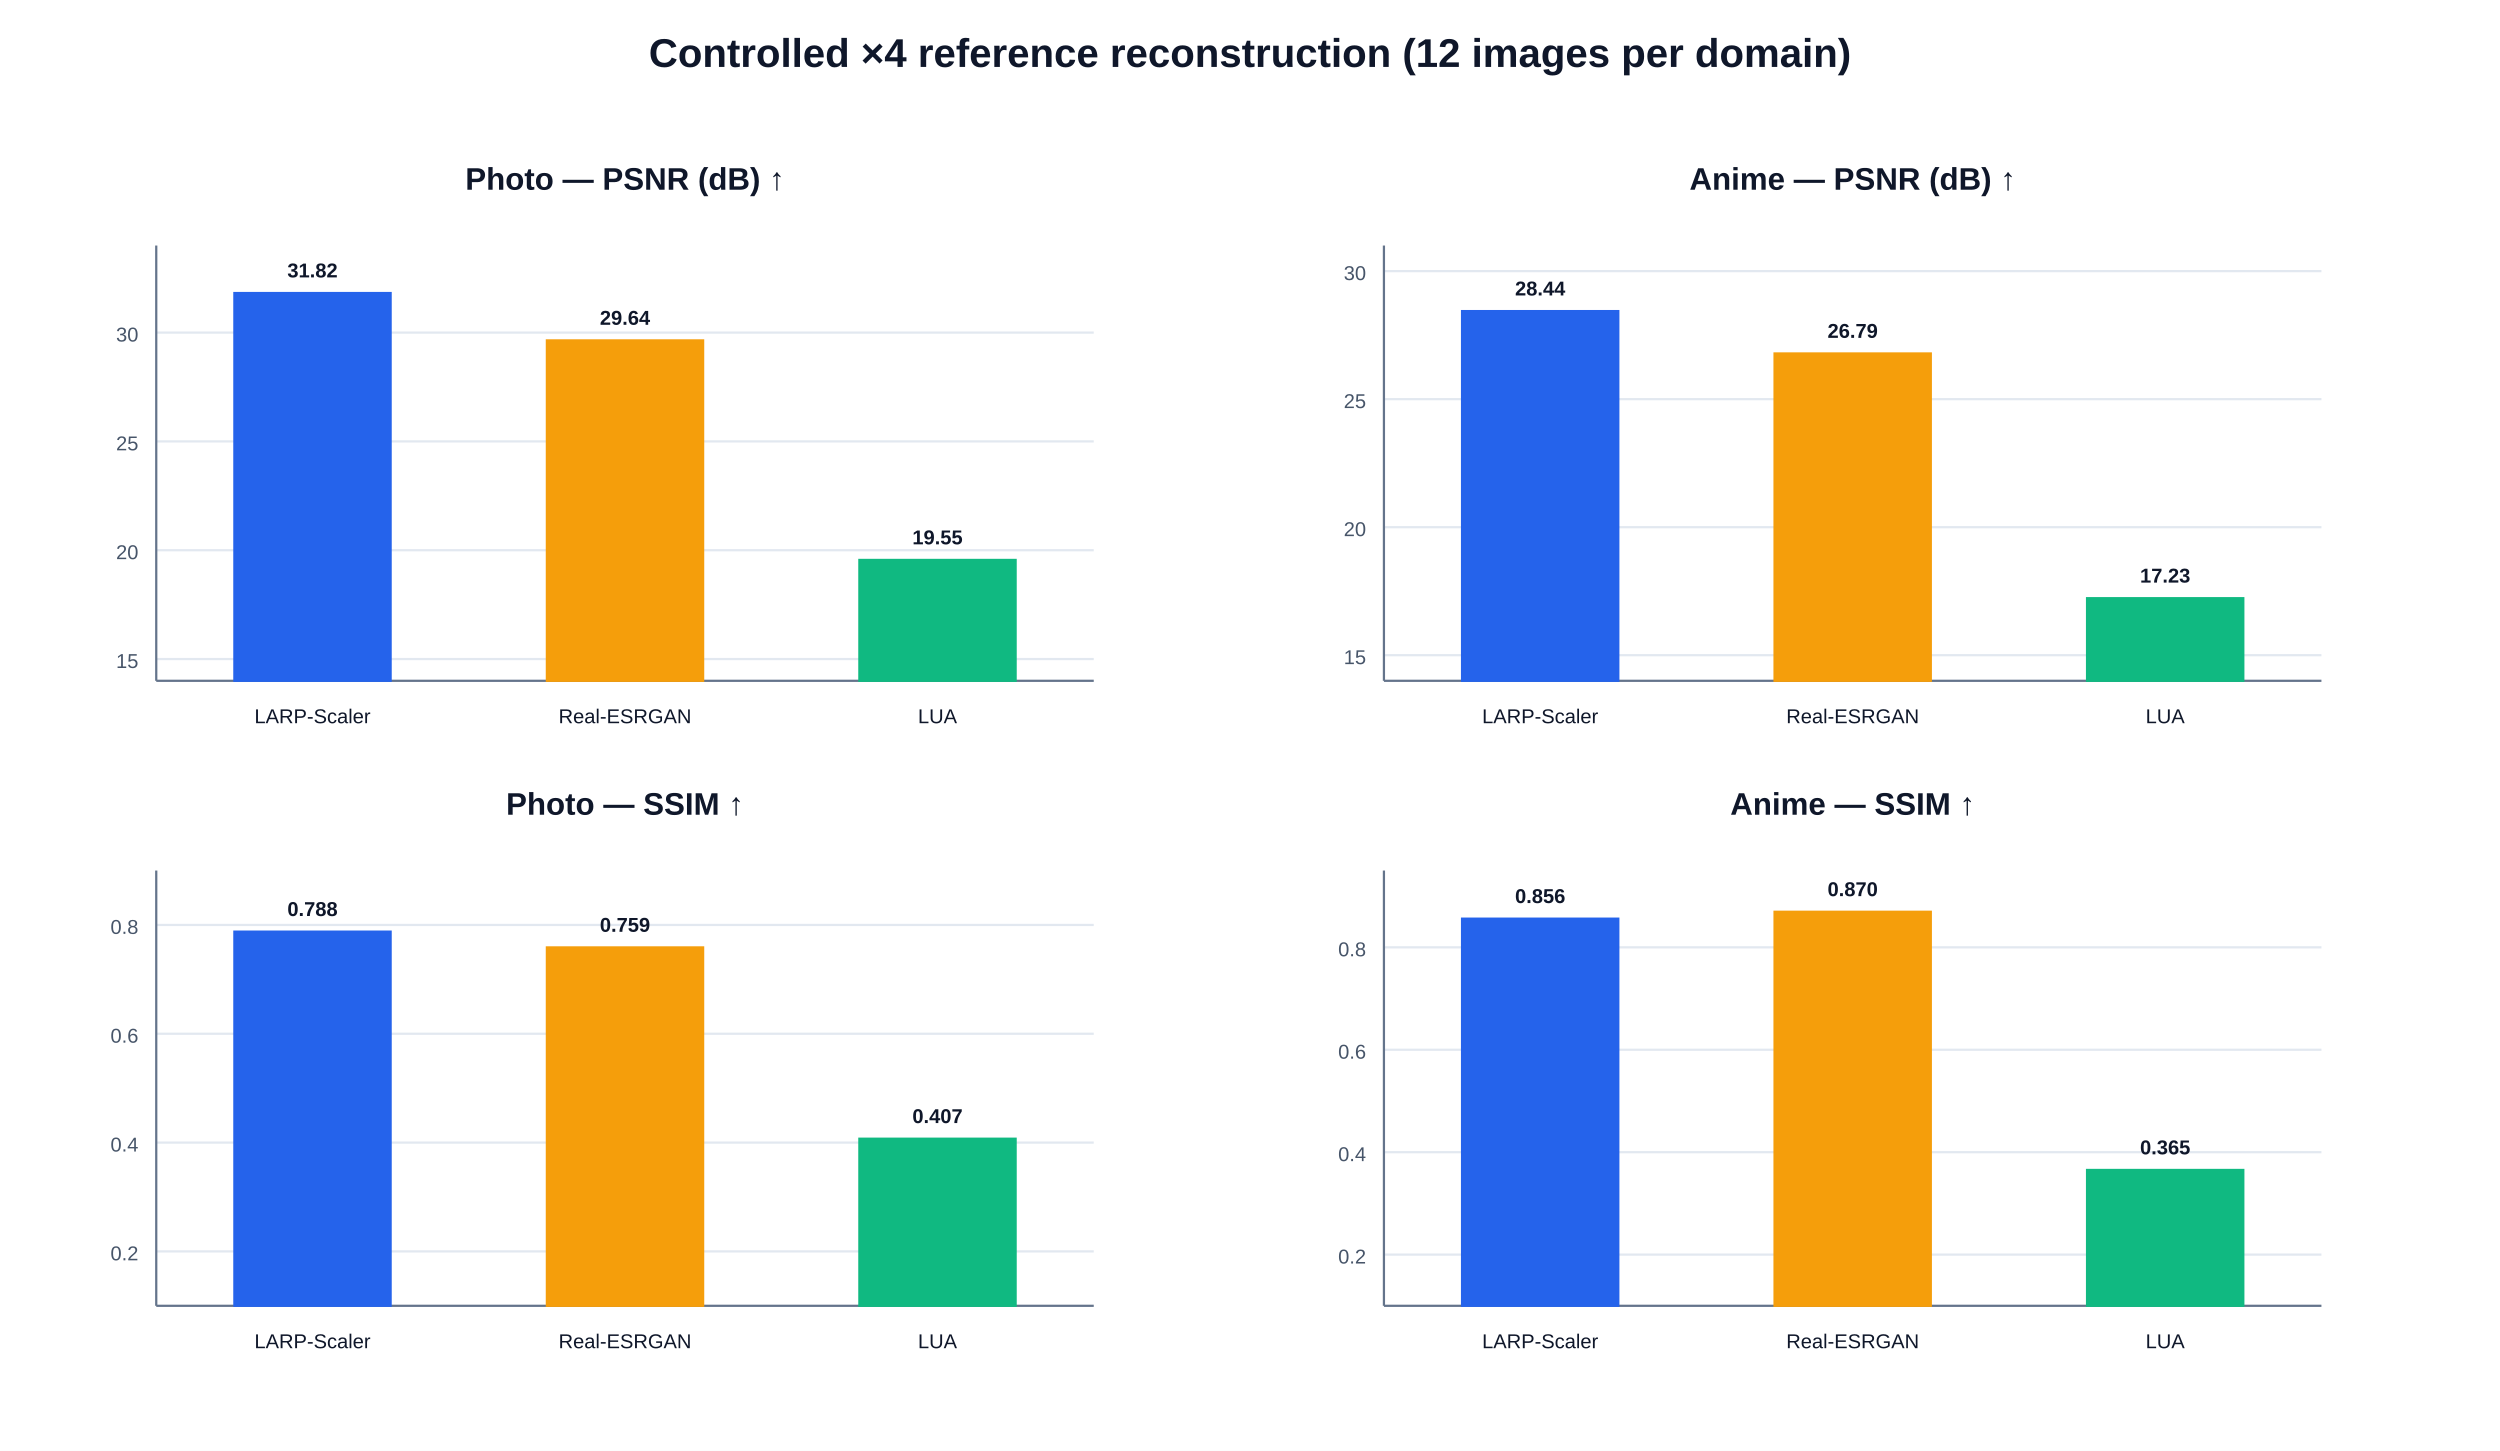
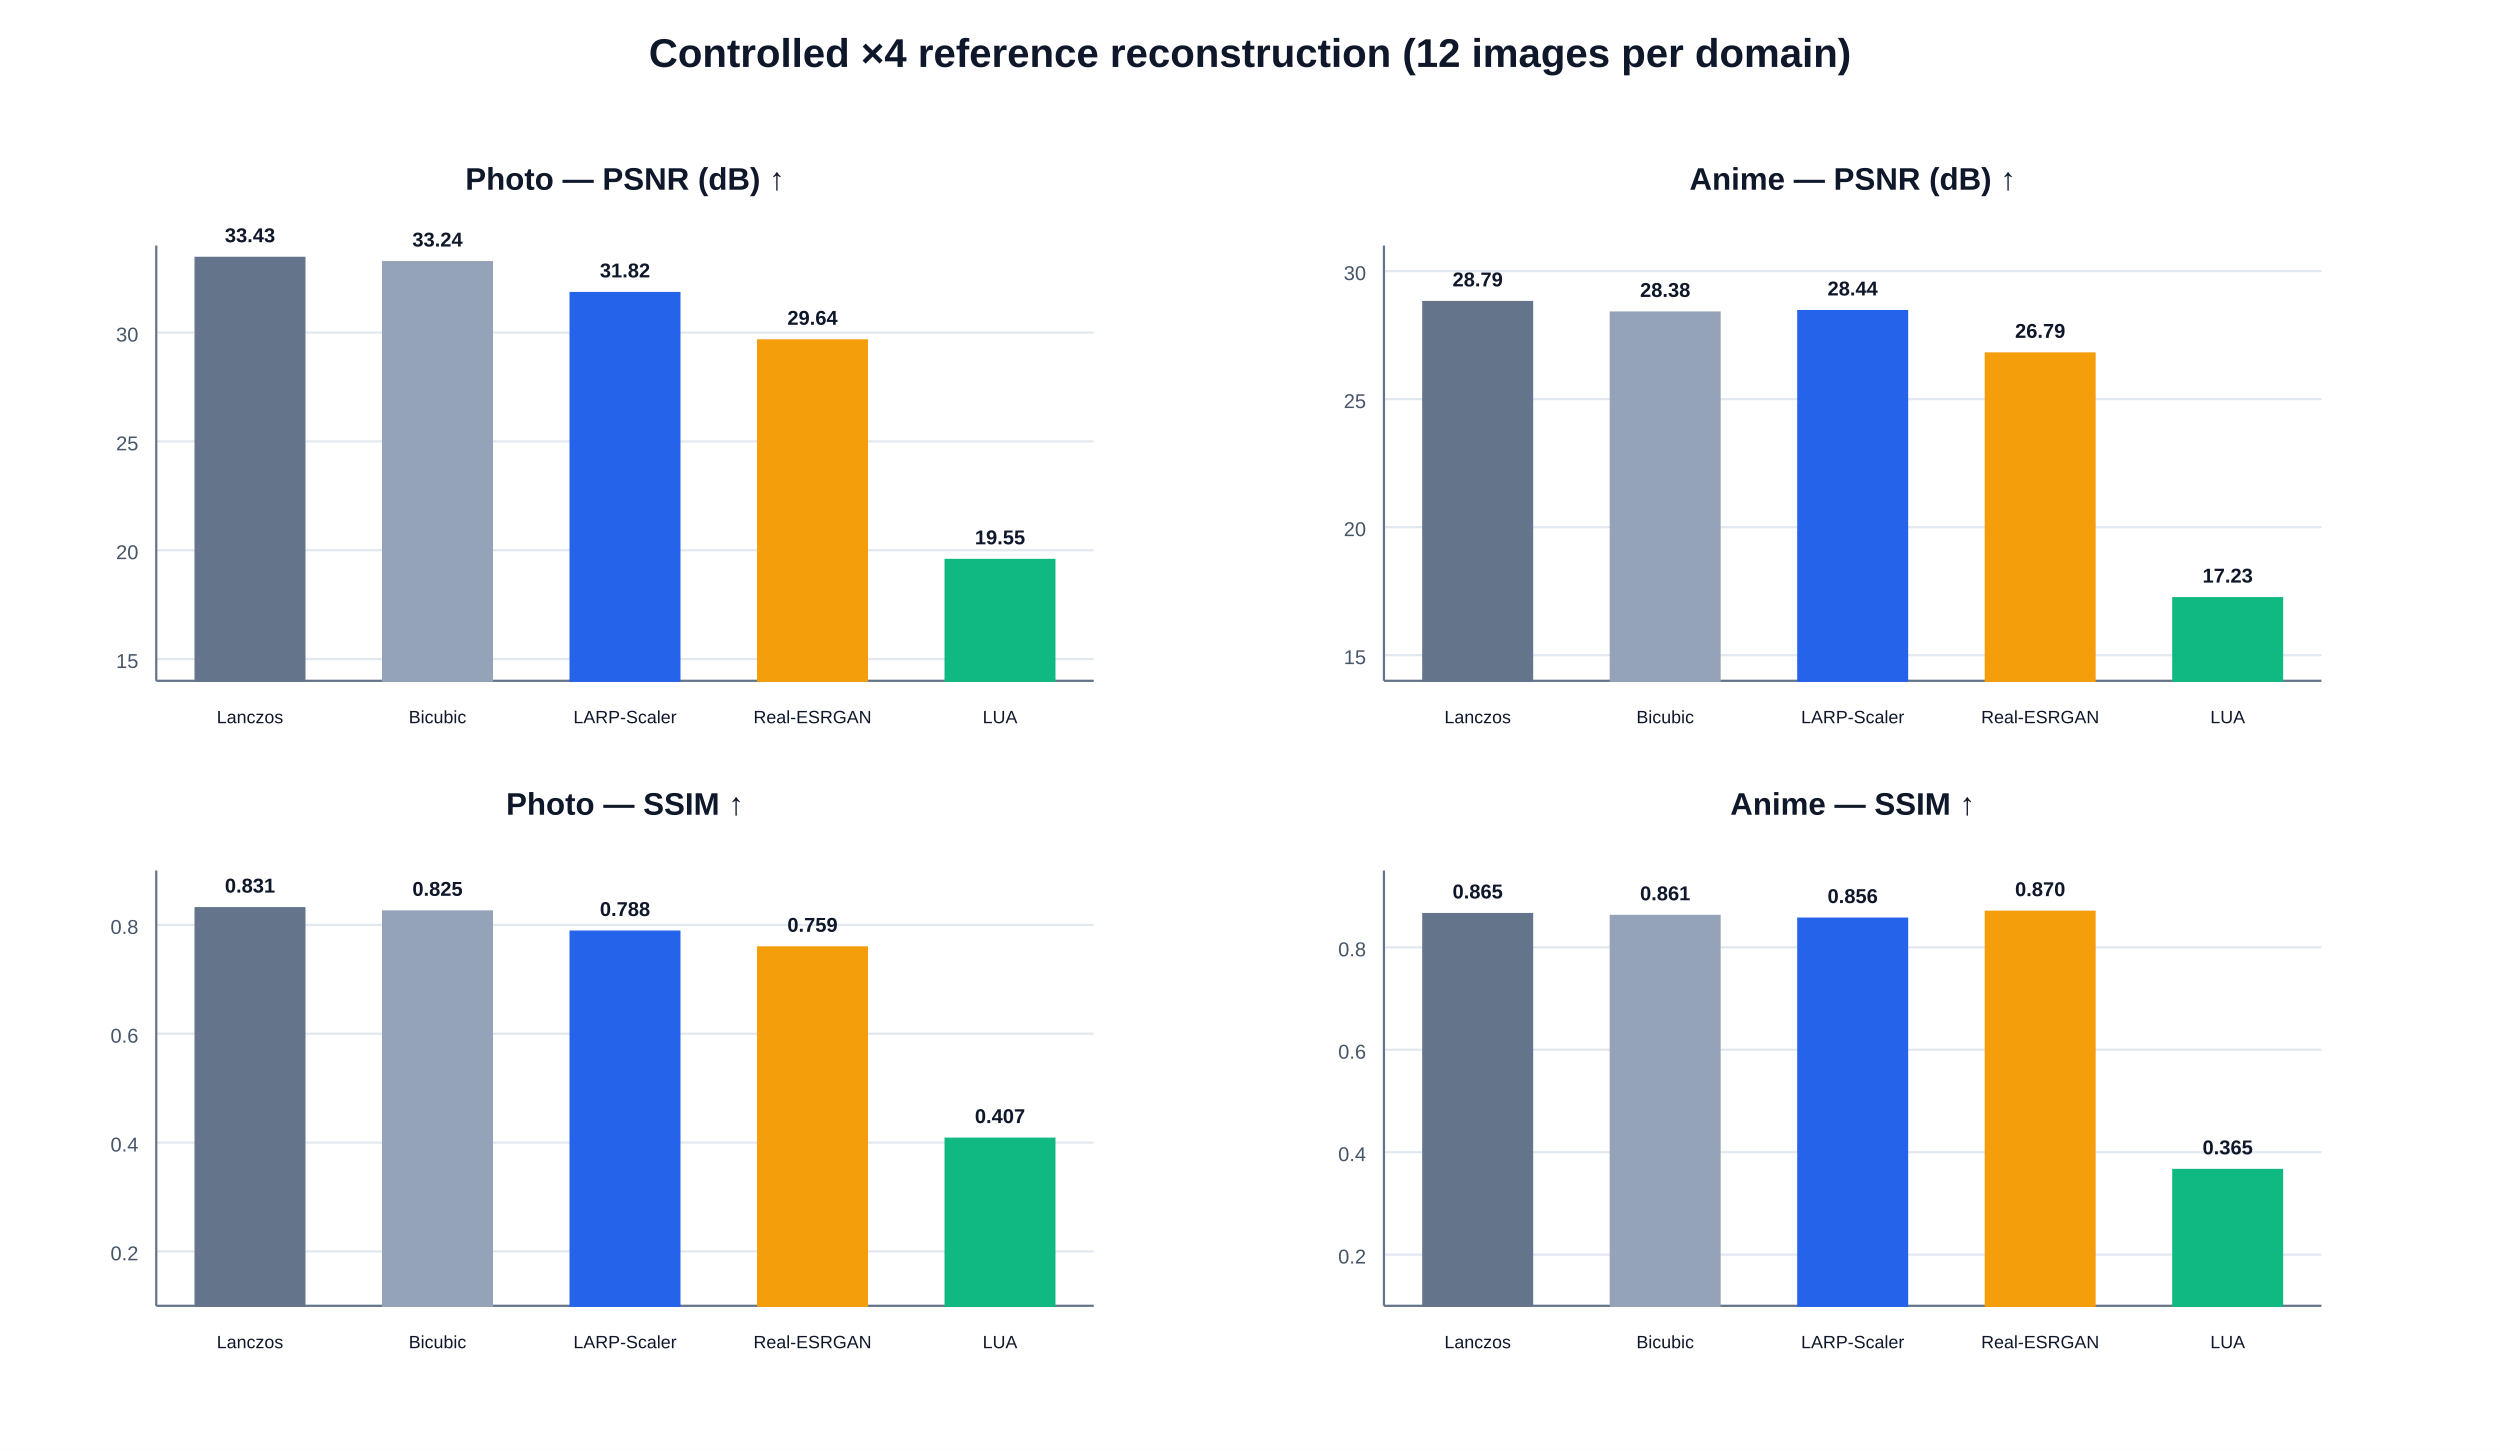
<svg xmlns="http://www.w3.org/2000/svg" role="img" aria-labelledby="title desc" viewBox="0 0 1120 650">
  <rect width="1120" height="650" fill="#ffffff" />
  <text x="560.00" y="30.00" fill="#0f172a" font-family="Arial, Helvetica, sans-serif" font-size="18.00" font-weight="700" text-anchor="middle">Controlled ×4 reference reconstruction (12 images per domain)</text>
  <text x="280.00" y="85.00" fill="#0f172a" font-family="Arial, Helvetica, sans-serif" font-size="14.00" font-weight="700" text-anchor="middle">Photo — PSNR (dB) ↑</text>
  <line x1="70.00" y1="295.25" x2="490.00" y2="295.25" stroke="#e2e8f0" stroke-width="1.00" />
  <text x="62.00" y="299.25" fill="#475569" font-family="Arial, Helvetica, sans-serif" font-size="9.00" font-weight="400" text-anchor="end">15</text>
  <line x1="70.00" y1="246.50" x2="490.00" y2="246.50" stroke="#e2e8f0" stroke-width="1.00" />
  <text x="62.00" y="250.50" fill="#475569" font-family="Arial, Helvetica, sans-serif" font-size="9.00" font-weight="400" text-anchor="end">20</text>
  <line x1="70.00" y1="197.75" x2="490.00" y2="197.75" stroke="#e2e8f0" stroke-width="1.00" />
  <text x="62.00" y="201.75" fill="#475569" font-family="Arial, Helvetica, sans-serif" font-size="9.00" font-weight="400" text-anchor="end">25</text>
  <line x1="70.00" y1="149.00" x2="490.00" y2="149.00" stroke="#e2e8f0" stroke-width="1.00" />
  <text x="62.00" y="153.00" fill="#475569" font-family="Arial, Helvetica, sans-serif" font-size="9.00" font-weight="400" text-anchor="end">30</text>
  <line x1="70.00" y1="305.00" x2="490.00" y2="305.00" stroke="#64748b" stroke-width="1.00" />
  <line x1="70.00" y1="110.00" x2="70.00" y2="305.00" stroke="#64748b" stroke-width="1.00" />
-   <rect x="105.00" y="131.28" width="70.00" height="173.72" rx="0.00" fill="#2563eb" stroke="#2563eb" stroke-width="1.00" />
-   <text x="140.00" y="124.28" fill="#0f172a" font-family="Arial, Helvetica, sans-serif" font-size="9.00" font-weight="700" text-anchor="middle">31.82</text>
-   <text x="140.00" y="324.00" fill="#0f172a" font-family="Arial, Helvetica, sans-serif" font-size="9.00" font-weight="400" text-anchor="middle">LARP-Scaler</text>
-   <rect x="245.00" y="152.50" width="70.00" height="152.50" rx="0.00" fill="#f59e0b" stroke="#f59e0b" stroke-width="1.00" />
-   <text x="280.00" y="145.50" fill="#0f172a" font-family="Arial, Helvetica, sans-serif" font-size="9.00" font-weight="700" text-anchor="middle">29.64</text>
-   <text x="280.00" y="324.00" fill="#0f172a" font-family="Arial, Helvetica, sans-serif" font-size="9.00" font-weight="400" text-anchor="middle">Real-ESRGAN</text>
-   <rect x="385.00" y="250.85" width="70.00" height="54.15" rx="0.00" fill="#10b981" stroke="#10b981" stroke-width="1.00" />
-   <text x="420.00" y="243.85" fill="#0f172a" font-family="Arial, Helvetica, sans-serif" font-size="9.00" font-weight="700" text-anchor="middle">19.55</text>
-   <text x="420.00" y="324.00" fill="#0f172a" font-family="Arial, Helvetica, sans-serif" font-size="9.00" font-weight="400" text-anchor="middle">LUA</text>
+   <rect x="87.64" y="115.52" width="48.72" height="189.48" rx="0.00" fill="#64748b" stroke="#64748b" stroke-width="1.00" />
+   <text x="112.00" y="108.52" fill="#0f172a" font-family="Arial, Helvetica, sans-serif" font-size="9.00" font-weight="700" text-anchor="middle">33.43</text>
+   <text x="112.00" y="324.00" fill="#0f172a" font-family="Arial, Helvetica, sans-serif" font-size="8.00" font-weight="400" text-anchor="middle">Lanczos</text>
+   <rect x="171.64" y="117.45" width="48.72" height="187.55" rx="0.00" fill="#94a3b8" stroke="#94a3b8" stroke-width="1.00" />
+   <text x="196.00" y="110.45" fill="#0f172a" font-family="Arial, Helvetica, sans-serif" font-size="9.00" font-weight="700" text-anchor="middle">33.24</text>
+   <text x="196.00" y="324.00" fill="#0f172a" font-family="Arial, Helvetica, sans-serif" font-size="8.00" font-weight="400" text-anchor="middle">Bicubic</text>
+   <rect x="255.64" y="131.28" width="48.72" height="173.72" rx="0.00" fill="#2563eb" stroke="#2563eb" stroke-width="1.00" />
+   <text x="280.00" y="124.28" fill="#0f172a" font-family="Arial, Helvetica, sans-serif" font-size="9.00" font-weight="700" text-anchor="middle">31.82</text>
+   <text x="280.00" y="324.00" fill="#0f172a" font-family="Arial, Helvetica, sans-serif" font-size="8.00" font-weight="400" text-anchor="middle">LARP-Scaler</text>
+   <rect x="339.64" y="152.50" width="48.72" height="152.50" rx="0.00" fill="#f59e0b" stroke="#f59e0b" stroke-width="1.00" />
+   <text x="364.00" y="145.50" fill="#0f172a" font-family="Arial, Helvetica, sans-serif" font-size="9.00" font-weight="700" text-anchor="middle">29.64</text>
+   <text x="364.00" y="324.00" fill="#0f172a" font-family="Arial, Helvetica, sans-serif" font-size="8.00" font-weight="400" text-anchor="middle">Real-ESRGAN</text>
+   <rect x="423.64" y="250.85" width="48.72" height="54.15" rx="0.00" fill="#10b981" stroke="#10b981" stroke-width="1.00" />
+   <text x="448.00" y="243.85" fill="#0f172a" font-family="Arial, Helvetica, sans-serif" font-size="9.00" font-weight="700" text-anchor="middle">19.55</text>
+   <text x="448.00" y="324.00" fill="#0f172a" font-family="Arial, Helvetica, sans-serif" font-size="8.00" font-weight="400" text-anchor="middle">LUA</text>
  <text x="830.00" y="85.00" fill="#0f172a" font-family="Arial, Helvetica, sans-serif" font-size="14.00" font-weight="700" text-anchor="middle">Anime — PSNR (dB) ↑</text>
  <line x1="620.00" y1="293.53" x2="1040.00" y2="293.53" stroke="#e2e8f0" stroke-width="1.00" />
  <text x="612.00" y="297.53" fill="#475569" font-family="Arial, Helvetica, sans-serif" font-size="9.00" font-weight="400" text-anchor="end">15</text>
  <line x1="620.00" y1="236.18" x2="1040.00" y2="236.18" stroke="#e2e8f0" stroke-width="1.00" />
  <text x="612.00" y="240.18" fill="#475569" font-family="Arial, Helvetica, sans-serif" font-size="9.00" font-weight="400" text-anchor="end">20</text>
  <line x1="620.00" y1="178.82" x2="1040.00" y2="178.82" stroke="#e2e8f0" stroke-width="1.00" />
  <text x="612.00" y="182.82" fill="#475569" font-family="Arial, Helvetica, sans-serif" font-size="9.00" font-weight="400" text-anchor="end">25</text>
  <line x1="620.00" y1="121.47" x2="1040.00" y2="121.47" stroke="#e2e8f0" stroke-width="1.00" />
  <text x="612.00" y="125.47" fill="#475569" font-family="Arial, Helvetica, sans-serif" font-size="9.00" font-weight="400" text-anchor="end">30</text>
  <line x1="620.00" y1="305.00" x2="1040.00" y2="305.00" stroke="#64748b" stroke-width="1.00" />
  <line x1="620.00" y1="110.00" x2="620.00" y2="305.00" stroke="#64748b" stroke-width="1.00" />
-   <rect x="655.00" y="139.37" width="70.00" height="165.63" rx="0.00" fill="#2563eb" stroke="#2563eb" stroke-width="1.00" />
-   <text x="690.00" y="132.37" fill="#0f172a" font-family="Arial, Helvetica, sans-serif" font-size="9.00" font-weight="700" text-anchor="middle">28.44</text>
-   <text x="690.00" y="324.00" fill="#0f172a" font-family="Arial, Helvetica, sans-serif" font-size="9.00" font-weight="400" text-anchor="middle">LARP-Scaler</text>
-   <rect x="795.00" y="158.35" width="70.00" height="146.65" rx="0.00" fill="#f59e0b" stroke="#f59e0b" stroke-width="1.00" />
-   <text x="830.00" y="151.35" fill="#0f172a" font-family="Arial, Helvetica, sans-serif" font-size="9.00" font-weight="700" text-anchor="middle">26.79</text>
-   <text x="830.00" y="324.00" fill="#0f172a" font-family="Arial, Helvetica, sans-serif" font-size="9.00" font-weight="400" text-anchor="middle">Real-ESRGAN</text>
-   <rect x="935.00" y="267.99" width="70.00" height="37.01" rx="0.00" fill="#10b981" stroke="#10b981" stroke-width="1.00" />
-   <text x="970.00" y="260.99" fill="#0f172a" font-family="Arial, Helvetica, sans-serif" font-size="9.00" font-weight="700" text-anchor="middle">17.23</text>
-   <text x="970.00" y="324.00" fill="#0f172a" font-family="Arial, Helvetica, sans-serif" font-size="9.00" font-weight="400" text-anchor="middle">LUA</text>
+   <rect x="637.64" y="135.31" width="48.72" height="169.69" rx="0.00" fill="#64748b" stroke="#64748b" stroke-width="1.00" />
+   <text x="662.00" y="128.31" fill="#0f172a" font-family="Arial, Helvetica, sans-serif" font-size="9.00" font-weight="700" text-anchor="middle">28.79</text>
+   <text x="662.00" y="324.00" fill="#0f172a" font-family="Arial, Helvetica, sans-serif" font-size="8.00" font-weight="400" text-anchor="middle">Lanczos</text>
+   <rect x="721.64" y="140.02" width="48.72" height="164.98" rx="0.00" fill="#94a3b8" stroke="#94a3b8" stroke-width="1.00" />
+   <text x="746.00" y="133.02" fill="#0f172a" font-family="Arial, Helvetica, sans-serif" font-size="9.00" font-weight="700" text-anchor="middle">28.38</text>
+   <text x="746.00" y="324.00" fill="#0f172a" font-family="Arial, Helvetica, sans-serif" font-size="8.00" font-weight="400" text-anchor="middle">Bicubic</text>
+   <rect x="805.64" y="139.37" width="48.72" height="165.63" rx="0.00" fill="#2563eb" stroke="#2563eb" stroke-width="1.00" />
+   <text x="830.00" y="132.37" fill="#0f172a" font-family="Arial, Helvetica, sans-serif" font-size="9.00" font-weight="700" text-anchor="middle">28.44</text>
+   <text x="830.00" y="324.00" fill="#0f172a" font-family="Arial, Helvetica, sans-serif" font-size="8.00" font-weight="400" text-anchor="middle">LARP-Scaler</text>
+   <rect x="889.64" y="158.35" width="48.72" height="146.65" rx="0.00" fill="#f59e0b" stroke="#f59e0b" stroke-width="1.00" />
+   <text x="914.00" y="151.35" fill="#0f172a" font-family="Arial, Helvetica, sans-serif" font-size="9.00" font-weight="700" text-anchor="middle">26.79</text>
+   <text x="914.00" y="324.00" fill="#0f172a" font-family="Arial, Helvetica, sans-serif" font-size="8.00" font-weight="400" text-anchor="middle">Real-ESRGAN</text>
+   <rect x="973.64" y="267.99" width="48.72" height="37.01" rx="0.00" fill="#10b981" stroke="#10b981" stroke-width="1.00" />
+   <text x="998.00" y="260.99" fill="#0f172a" font-family="Arial, Helvetica, sans-serif" font-size="9.00" font-weight="700" text-anchor="middle">17.23</text>
+   <text x="998.00" y="324.00" fill="#0f172a" font-family="Arial, Helvetica, sans-serif" font-size="8.00" font-weight="400" text-anchor="middle">LUA</text>
  <text x="280.00" y="365.00" fill="#0f172a" font-family="Arial, Helvetica, sans-serif" font-size="14.00" font-weight="700" text-anchor="middle">Photo — SSIM ↑</text>
  <line x1="70.00" y1="560.62" x2="490.00" y2="560.62" stroke="#e2e8f0" stroke-width="1.00" />
  <text x="62.00" y="564.62" fill="#475569" font-family="Arial, Helvetica, sans-serif" font-size="9.00" font-weight="400" text-anchor="end">0.2</text>
  <line x1="70.00" y1="511.88" x2="490.00" y2="511.88" stroke="#e2e8f0" stroke-width="1.00" />
  <text x="62.00" y="515.88" fill="#475569" font-family="Arial, Helvetica, sans-serif" font-size="9.00" font-weight="400" text-anchor="end">0.4</text>
  <line x1="70.00" y1="463.12" x2="490.00" y2="463.12" stroke="#e2e8f0" stroke-width="1.00" />
  <text x="62.00" y="467.12" fill="#475569" font-family="Arial, Helvetica, sans-serif" font-size="9.00" font-weight="400" text-anchor="end">0.6</text>
  <line x1="70.00" y1="414.38" x2="490.00" y2="414.38" stroke="#e2e8f0" stroke-width="1.00" />
  <text x="62.00" y="418.38" fill="#475569" font-family="Arial, Helvetica, sans-serif" font-size="9.00" font-weight="400" text-anchor="end">0.8</text>
  <line x1="70.00" y1="585.00" x2="490.00" y2="585.00" stroke="#64748b" stroke-width="1.00" />
  <line x1="70.00" y1="390.00" x2="70.00" y2="585.00" stroke="#64748b" stroke-width="1.00" />
-   <rect x="105.00" y="417.37" width="70.00" height="167.63" rx="0.00" fill="#2563eb" stroke="#2563eb" stroke-width="1.00" />
-   <text x="140.00" y="410.37" fill="#0f172a" font-family="Arial, Helvetica, sans-serif" font-size="9.00" font-weight="700" text-anchor="middle">0.788</text>
-   <text x="140.00" y="604.00" fill="#0f172a" font-family="Arial, Helvetica, sans-serif" font-size="9.00" font-weight="400" text-anchor="middle">LARP-Scaler</text>
-   <rect x="245.00" y="424.44" width="70.00" height="160.56" rx="0.00" fill="#f59e0b" stroke="#f59e0b" stroke-width="1.00" />
-   <text x="280.00" y="417.44" fill="#0f172a" font-family="Arial, Helvetica, sans-serif" font-size="9.00" font-weight="700" text-anchor="middle">0.759</text>
-   <text x="280.00" y="604.00" fill="#0f172a" font-family="Arial, Helvetica, sans-serif" font-size="9.00" font-weight="400" text-anchor="middle">Real-ESRGAN</text>
-   <rect x="385.00" y="510.14" width="70.00" height="74.86" rx="0.00" fill="#10b981" stroke="#10b981" stroke-width="1.00" />
-   <text x="420.00" y="503.14" fill="#0f172a" font-family="Arial, Helvetica, sans-serif" font-size="9.00" font-weight="700" text-anchor="middle">0.407</text>
-   <text x="420.00" y="604.00" fill="#0f172a" font-family="Arial, Helvetica, sans-serif" font-size="9.00" font-weight="400" text-anchor="middle">LUA</text>
+   <rect x="87.64" y="406.87" width="48.72" height="178.13" rx="0.00" fill="#64748b" stroke="#64748b" stroke-width="1.00" />
+   <text x="112.00" y="399.87" fill="#0f172a" font-family="Arial, Helvetica, sans-serif" font-size="9.00" font-weight="700" text-anchor="middle">0.831</text>
+   <text x="112.00" y="604.00" fill="#0f172a" font-family="Arial, Helvetica, sans-serif" font-size="8.00" font-weight="400" text-anchor="middle">Lanczos</text>
+   <rect x="171.64" y="408.33" width="48.72" height="176.67" rx="0.00" fill="#94a3b8" stroke="#94a3b8" stroke-width="1.00" />
+   <text x="196.00" y="401.33" fill="#0f172a" font-family="Arial, Helvetica, sans-serif" font-size="9.00" font-weight="700" text-anchor="middle">0.825</text>
+   <text x="196.00" y="604.00" fill="#0f172a" font-family="Arial, Helvetica, sans-serif" font-size="8.00" font-weight="400" text-anchor="middle">Bicubic</text>
+   <rect x="255.64" y="417.37" width="48.72" height="167.63" rx="0.00" fill="#2563eb" stroke="#2563eb" stroke-width="1.00" />
+   <text x="280.00" y="410.37" fill="#0f172a" font-family="Arial, Helvetica, sans-serif" font-size="9.00" font-weight="700" text-anchor="middle">0.788</text>
+   <text x="280.00" y="604.00" fill="#0f172a" font-family="Arial, Helvetica, sans-serif" font-size="8.00" font-weight="400" text-anchor="middle">LARP-Scaler</text>
+   <rect x="339.64" y="424.44" width="48.72" height="160.56" rx="0.00" fill="#f59e0b" stroke="#f59e0b" stroke-width="1.00" />
+   <text x="364.00" y="417.44" fill="#0f172a" font-family="Arial, Helvetica, sans-serif" font-size="9.00" font-weight="700" text-anchor="middle">0.759</text>
+   <text x="364.00" y="604.00" fill="#0f172a" font-family="Arial, Helvetica, sans-serif" font-size="8.00" font-weight="400" text-anchor="middle">Real-ESRGAN</text>
+   <rect x="423.64" y="510.14" width="48.72" height="74.86" rx="0.00" fill="#10b981" stroke="#10b981" stroke-width="1.00" />
+   <text x="448.00" y="503.14" fill="#0f172a" font-family="Arial, Helvetica, sans-serif" font-size="9.00" font-weight="700" text-anchor="middle">0.407</text>
+   <text x="448.00" y="604.00" fill="#0f172a" font-family="Arial, Helvetica, sans-serif" font-size="8.00" font-weight="400" text-anchor="middle">LUA</text>
  <text x="830.00" y="365.00" fill="#0f172a" font-family="Arial, Helvetica, sans-serif" font-size="14.00" font-weight="700" text-anchor="middle">Anime — SSIM ↑</text>
  <line x1="620.00" y1="562.06" x2="1040.00" y2="562.06" stroke="#e2e8f0" stroke-width="1.00" />
  <text x="612.00" y="566.06" fill="#475569" font-family="Arial, Helvetica, sans-serif" font-size="9.00" font-weight="400" text-anchor="end">0.2</text>
  <line x1="620.00" y1="516.18" x2="1040.00" y2="516.18" stroke="#e2e8f0" stroke-width="1.00" />
  <text x="612.00" y="520.18" fill="#475569" font-family="Arial, Helvetica, sans-serif" font-size="9.00" font-weight="400" text-anchor="end">0.4</text>
  <line x1="620.00" y1="470.29" x2="1040.00" y2="470.29" stroke="#e2e8f0" stroke-width="1.00" />
  <text x="612.00" y="474.29" fill="#475569" font-family="Arial, Helvetica, sans-serif" font-size="9.00" font-weight="400" text-anchor="end">0.6</text>
  <line x1="620.00" y1="424.41" x2="1040.00" y2="424.41" stroke="#e2e8f0" stroke-width="1.00" />
  <text x="612.00" y="428.41" fill="#475569" font-family="Arial, Helvetica, sans-serif" font-size="9.00" font-weight="400" text-anchor="end">0.8</text>
  <line x1="620.00" y1="585.00" x2="1040.00" y2="585.00" stroke="#64748b" stroke-width="1.00" />
  <line x1="620.00" y1="390.00" x2="620.00" y2="585.00" stroke="#64748b" stroke-width="1.00" />
-   <rect x="655.00" y="411.56" width="70.00" height="173.44" rx="0.00" fill="#2563eb" stroke="#2563eb" stroke-width="1.00" />
-   <text x="690.00" y="404.56" fill="#0f172a" font-family="Arial, Helvetica, sans-serif" font-size="9.00" font-weight="700" text-anchor="middle">0.856</text>
-   <text x="690.00" y="604.00" fill="#0f172a" font-family="Arial, Helvetica, sans-serif" font-size="9.00" font-weight="400" text-anchor="middle">LARP-Scaler</text>
-   <rect x="795.00" y="408.47" width="70.00" height="176.53" rx="0.00" fill="#f59e0b" stroke="#f59e0b" stroke-width="1.00" />
-   <text x="830.00" y="401.47" fill="#0f172a" font-family="Arial, Helvetica, sans-serif" font-size="9.00" font-weight="700" text-anchor="middle">0.870</text>
-   <text x="830.00" y="604.00" fill="#0f172a" font-family="Arial, Helvetica, sans-serif" font-size="9.00" font-weight="400" text-anchor="middle">Real-ESRGAN</text>
-   <rect x="935.00" y="524.14" width="70.00" height="60.86" rx="0.00" fill="#10b981" stroke="#10b981" stroke-width="1.00" />
-   <text x="970.00" y="517.14" fill="#0f172a" font-family="Arial, Helvetica, sans-serif" font-size="9.00" font-weight="700" text-anchor="middle">0.365</text>
-   <text x="970.00" y="604.00" fill="#0f172a" font-family="Arial, Helvetica, sans-serif" font-size="9.00" font-weight="400" text-anchor="middle">LUA</text>
+   <rect x="637.64" y="409.50" width="48.72" height="175.50" rx="0.00" fill="#64748b" stroke="#64748b" stroke-width="1.00" />
+   <text x="662.00" y="402.50" fill="#0f172a" font-family="Arial, Helvetica, sans-serif" font-size="9.00" font-weight="700" text-anchor="middle">0.865</text>
+   <text x="662.00" y="604.00" fill="#0f172a" font-family="Arial, Helvetica, sans-serif" font-size="8.00" font-weight="400" text-anchor="middle">Lanczos</text>
+   <rect x="721.64" y="410.33" width="48.72" height="174.67" rx="0.00" fill="#94a3b8" stroke="#94a3b8" stroke-width="1.00" />
+   <text x="746.00" y="403.33" fill="#0f172a" font-family="Arial, Helvetica, sans-serif" font-size="9.00" font-weight="700" text-anchor="middle">0.861</text>
+   <text x="746.00" y="604.00" fill="#0f172a" font-family="Arial, Helvetica, sans-serif" font-size="8.00" font-weight="400" text-anchor="middle">Bicubic</text>
+   <rect x="805.64" y="411.56" width="48.72" height="173.44" rx="0.00" fill="#2563eb" stroke="#2563eb" stroke-width="1.00" />
+   <text x="830.00" y="404.56" fill="#0f172a" font-family="Arial, Helvetica, sans-serif" font-size="9.00" font-weight="700" text-anchor="middle">0.856</text>
+   <text x="830.00" y="604.00" fill="#0f172a" font-family="Arial, Helvetica, sans-serif" font-size="8.00" font-weight="400" text-anchor="middle">LARP-Scaler</text>
+   <rect x="889.64" y="408.47" width="48.72" height="176.53" rx="0.00" fill="#f59e0b" stroke="#f59e0b" stroke-width="1.00" />
+   <text x="914.00" y="401.47" fill="#0f172a" font-family="Arial, Helvetica, sans-serif" font-size="9.00" font-weight="700" text-anchor="middle">0.870</text>
+   <text x="914.00" y="604.00" fill="#0f172a" font-family="Arial, Helvetica, sans-serif" font-size="8.00" font-weight="400" text-anchor="middle">Real-ESRGAN</text>
+   <rect x="973.64" y="524.14" width="48.72" height="60.86" rx="0.00" fill="#10b981" stroke="#10b981" stroke-width="1.00" />
+   <text x="998.00" y="517.14" fill="#0f172a" font-family="Arial, Helvetica, sans-serif" font-size="9.00" font-weight="700" text-anchor="middle">0.365</text>
+   <text x="998.00" y="604.00" fill="#0f172a" font-family="Arial, Helvetica, sans-serif" font-size="8.00" font-weight="400" text-anchor="middle">LUA</text>
</svg>
